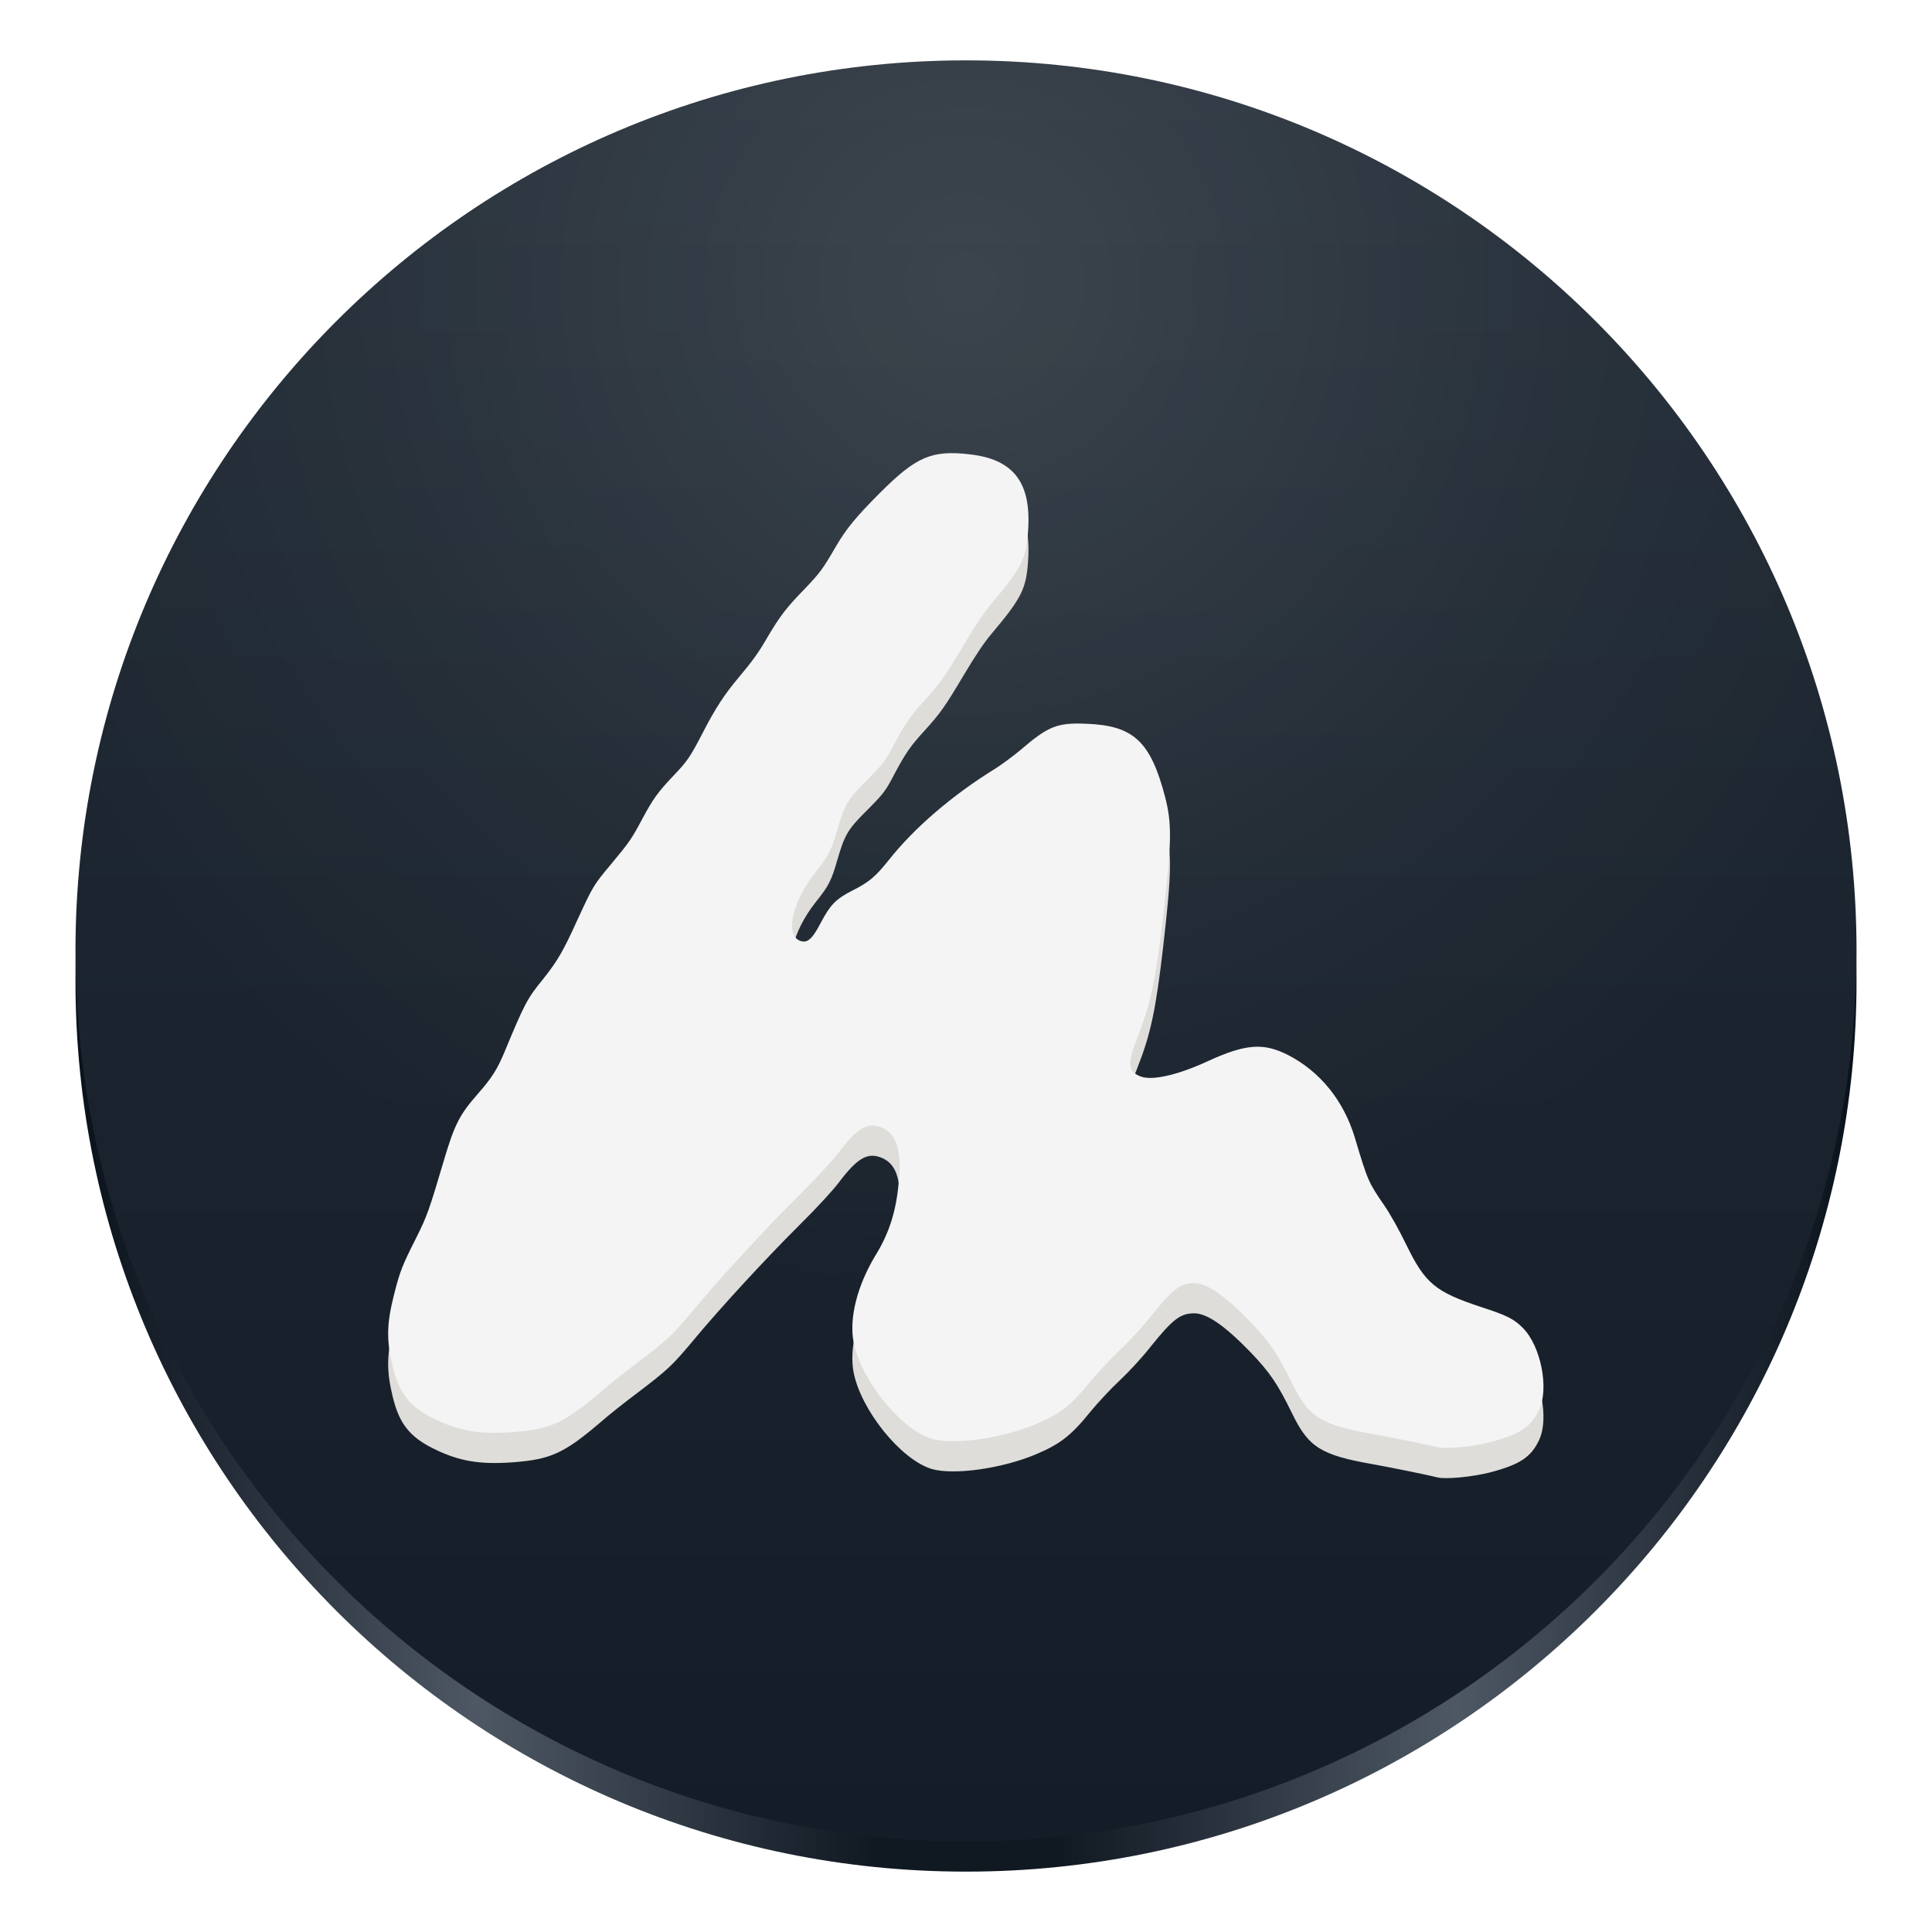
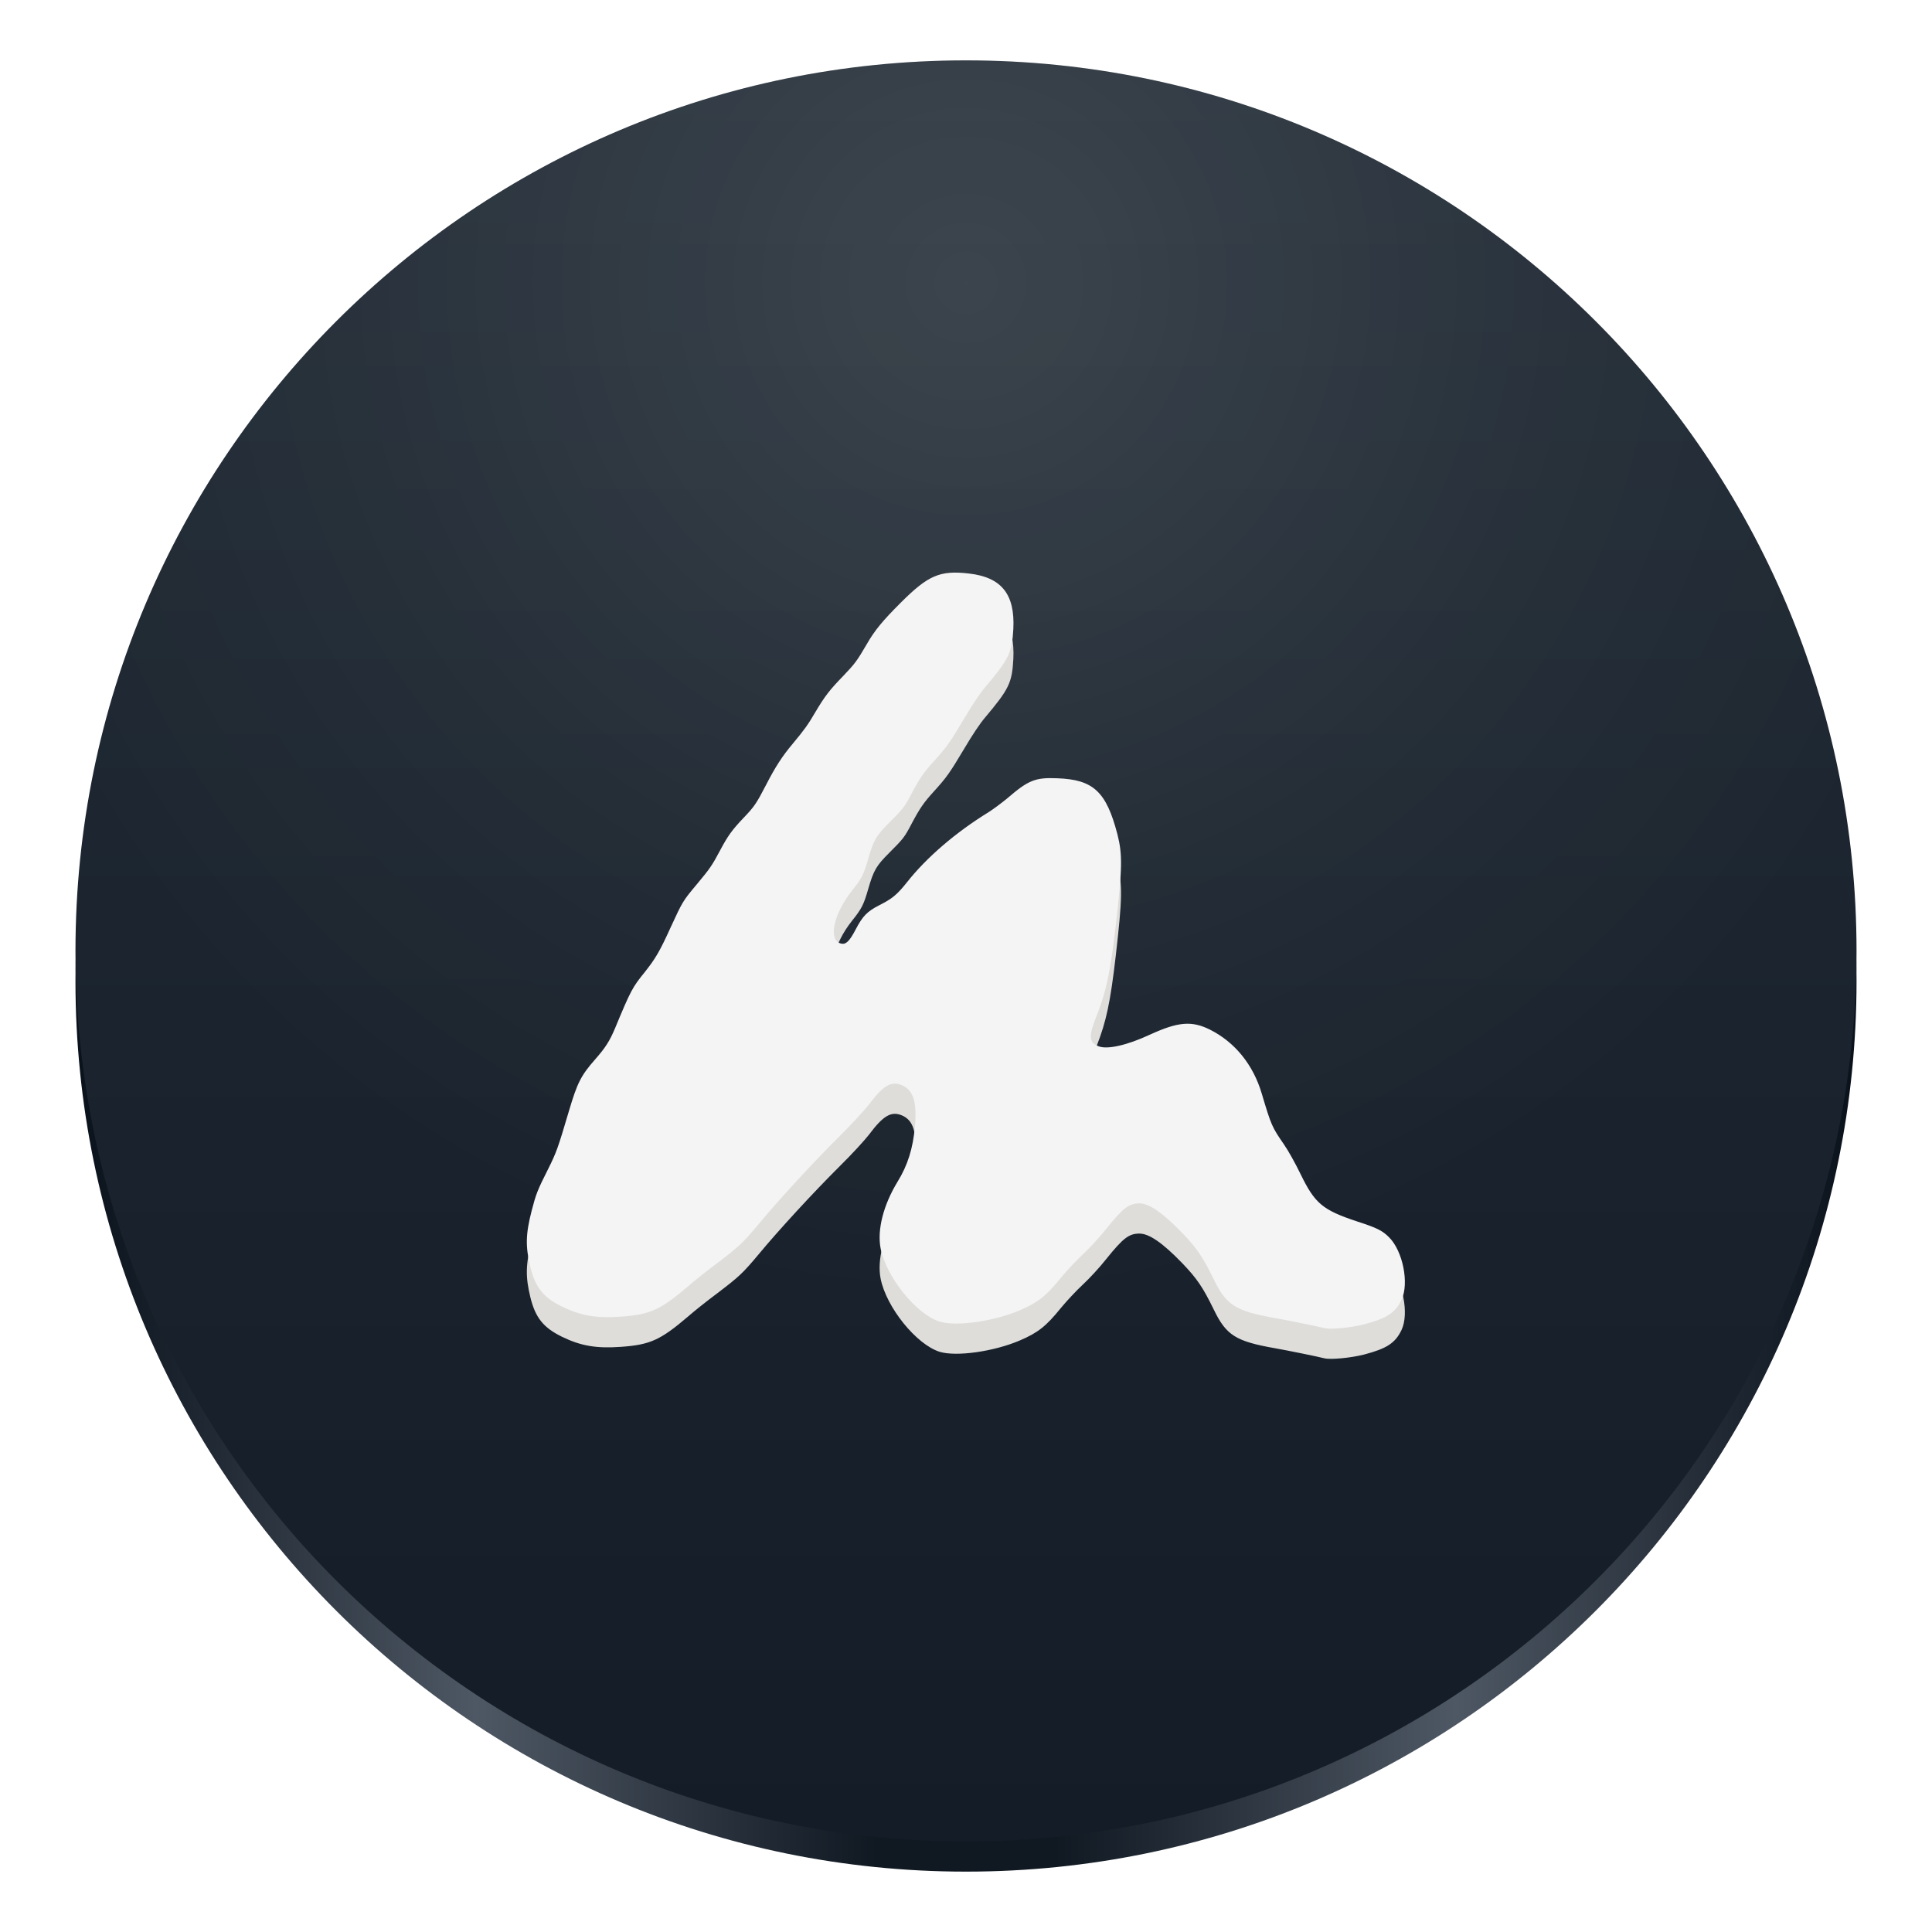
<svg xmlns="http://www.w3.org/2000/svg" width="128" height="128" viewBox="0 0 128 128">
  <defs>
    <linearGradient id="g1" gradientUnits="userSpaceOnUse" x1="5" y1="0" x2="123" y2="0">
      <stop offset="0" stop-color="#09111b" />
      <stop offset="0.225" stop-color="#4e5864" />
      <stop offset="0.45" stop-color="#101822" />
      <stop offset="0.55" stop-color="#101822" />
      <stop offset="0.775" stop-color="#4e5864" />
      <stop offset="1" stop-color="#09111b" />
    </linearGradient>
    <linearGradient id="g2" gradientUnits="userSpaceOnUse" x1="0" y1="4" x2="0" y2="122">
      <stop offset="0" stop-color="#232d37" />
      <stop offset="0.55" stop-color="#1b242e" />
      <stop offset="1" stop-color="#141d27" />
    </linearGradient>
    <radialGradient id="r3" gradientUnits="userSpaceOnUse" cx="64" cy="18.75" r="67.85">
      <stop offset="0" stop-color="#ffffff" stop-opacity="0.12" />
      <stop offset="0.6" stop-color="#ffffff" stop-opacity="0.036" />
      <stop offset="1" stop-color="#ffffff" stop-opacity="0" />
    </radialGradient>
  </defs>
  <g id="disc">
    <path id="disc-chin" d="M5 65A59 59 0 1 1 123 65A59 59 0 1 1 5 65Z" fill="url(#g1)" />
    <path id="disc-face" d="M5 63A59 59 0 1 1 123 63A59 59 0 1 1 5 63Z" fill="url(#g2)" />
    <path id="disc-sheen" d="M5 63A59 59 0 1 1 123 63A59 59 0 1 1 5 63Z" fill="url(#r3)" />
  </g>
  <g id="mark">
-     <path id="mark-0-side" d="M95.229 97.88C94.695 97.739 92.069 97.206 90.96 97.009C87.519 96.405 86.691 95.886 85.61 93.653C84.655 91.701 84.149 90.943 82.857 89.594C81.13 87.811 79.964 87.011 79.122 87.011C78.209 87.011 77.703 87.39 76.215 89.243C75.639 89.974 74.754 90.928 74.165 91.476C73.589 92.01 72.746 92.923 72.269 93.498C70.991 95.085 70.261 95.661 68.674 96.335C66.399 97.304 63.155 97.753 61.709 97.318C59.672 96.686 57.046 93.428 56.555 90.928C56.246 89.314 56.794 87.165 58.029 85.129C58.914 83.696 59.377 82.222 59.546 80.312C59.743 78.206 59.406 77.138 58.437 76.717C57.482 76.31 56.794 76.717 55.53 78.402C55.137 78.908 54.083 80.059 53.002 81.127C50.671 83.444 47.666 86.716 45.967 88.766C44.52 90.493 44.267 90.732 42.217 92.291C41.445 92.866 40.307 93.765 39.718 94.285C37.358 96.293 36.46 96.7 33.946 96.883C31.769 97.037 30.435 96.812 28.764 95.998C27.163 95.212 26.461 94.341 26.026 92.571C25.59 90.774 25.604 89.721 26.138 87.642C26.517 86.182 26.644 85.859 27.556 84.047C28.301 82.559 28.427 82.194 29.396 78.922C30.112 76.506 30.435 75.861 31.671 74.456C32.584 73.417 32.935 72.855 33.398 71.76C34.774 68.446 34.915 68.179 36.01 66.831C36.923 65.679 37.302 65.048 38.257 62.941C39.282 60.722 39.31 60.652 40.49 59.248C41.684 57.815 41.852 57.577 42.568 56.229C43.256 54.937 43.607 54.459 44.618 53.392C45.559 52.409 45.742 52.128 46.57 50.527C47.385 48.94 48.003 47.999 48.902 46.932C49.899 45.739 50.25 45.247 50.853 44.208C51.668 42.832 52.103 42.256 53.269 41.062C54.336 39.939 54.477 39.756 55.361 38.24C56.049 37.046 56.737 36.218 58.31 34.645C60.712 32.243 61.737 31.808 64.264 32.103C67.101 32.426 68.281 33.915 68.126 36.934C68.014 38.998 67.747 39.546 65.669 42.017C65.233 42.523 64.573 43.506 63.843 44.742C62.579 46.862 62.312 47.241 61.203 48.463C60.318 49.432 59.981 49.923 59.279 51.243C58.647 52.451 58.549 52.577 57.327 53.799C56.176 54.951 55.951 55.316 55.46 57.029C55.08 58.335 54.912 58.686 54.055 59.753C52.44 61.79 51.963 64.079 53.1 64.359C53.522 64.472 53.845 64.163 54.378 63.138C54.996 61.958 55.375 61.565 56.443 61.017C57.58 60.441 57.987 60.104 58.872 58.995C60.557 56.861 63.099 54.67 65.978 52.9C66.399 52.634 67.129 52.086 67.607 51.693C69.432 50.12 70.036 49.867 71.96 49.951C75.105 50.064 76.229 51.117 77.198 54.824C77.647 56.594 77.633 57.759 77.057 62.773C76.58 66.887 76.229 68.516 75.386 70.665C74.67 72.434 74.712 72.996 75.569 73.319C76.341 73.614 78.054 73.22 80.049 72.294C82.506 71.17 83.686 71.072 85.287 71.872C87.449 72.968 89.036 74.92 89.78 77.433C90.609 80.214 90.665 80.34 91.718 81.871C92.097 82.419 92.687 83.472 93.165 84.455C94.414 87.025 95.074 87.586 98.136 88.597C99.863 89.159 100.298 89.384 100.888 89.974C102.082 91.167 102.644 93.976 101.969 95.408C101.422 96.56 100.678 97.037 98.697 97.557C97.532 97.852 95.777 98.02 95.229 97.88" fill="#deddda" fill-rule="evenodd" />
-     <path id="mark-0-face" d="M 95.229,95.88 C 94.695,95.739 92.069,95.206 90.96,95.009 C 87.519,94.405 86.691,93.886 85.61,91.653 C 84.655,89.701 84.149,88.943 82.857,87.594 C 81.13,85.811 79.964,85.011 79.122,85.011 C 78.209,85.011 77.703,85.39 76.215,87.243 C 75.639,87.974 74.754,88.928 74.165,89.476 C 73.589,90.01 72.746,90.923 72.269,91.498 C 70.991,93.085 70.261,93.661 68.674,94.335 C 66.399,95.304 63.155,95.753 61.709,95.318 C 59.672,94.686 57.046,91.428 56.555,88.928 C 56.246,87.314 56.794,85.165 58.029,83.129 C 58.914,81.696 59.377,80.222 59.546,78.312 C 59.743,76.206 59.406,75.138 58.437,74.717 C 57.482,74.31 56.794,74.717 55.53,76.402 C 55.137,76.908 54.083,78.059 53.002,79.127 C 50.671,81.444 47.666,84.716 45.967,86.766 C 44.52,88.493 44.267,88.732 42.217,90.291 C 41.445,90.866 40.307,91.765 39.718,92.285 C 37.358,94.293 36.46,94.7 33.946,94.883 C 31.769,95.037 30.435,94.812 28.764,93.998 C 27.163,93.212 26.461,92.341 26.026,90.571 C 25.59,88.774 25.604,87.721 26.138,85.642 C 26.517,84.182 26.644,83.859 27.556,82.047 C 28.301,80.559 28.427,80.194 29.396,76.922 C 30.112,74.506 30.435,73.861 31.671,72.456 C 32.584,71.417 32.935,70.855 33.398,69.76 C 34.774,66.446 34.915,66.179 36.01,64.831 C 36.923,63.679 37.302,63.048 38.257,60.941 C 39.282,58.722 39.31,58.652 40.49,57.248 C 41.684,55.815 41.852,55.577 42.568,54.229 C 43.256,52.937 43.607,52.459 44.618,51.392 C 45.559,50.409 45.742,50.128 46.57,48.527 C 47.385,46.94 48.003,45.999 48.902,44.932 C 49.899,43.739 50.25,43.247 50.853,42.208 C 51.668,40.832 52.103,40.256 53.269,39.062 C 54.336,37.939 54.477,37.756 55.361,36.24 C 56.049,35.046 56.737,34.218 58.31,32.645 C 60.712,30.243 61.737,29.808 64.264,30.103 C 67.101,30.426 68.281,31.915 68.126,34.934 C 68.014,36.998 67.747,37.546 65.669,40.017 C 65.233,40.523 64.573,41.506 63.843,42.742 C 62.579,44.862 62.312,45.241 61.203,46.463 C 60.318,47.432 59.981,47.923 59.279,49.243 C 58.647,50.451 58.549,50.577 57.327,51.799 C 56.176,52.951 55.951,53.316 55.46,55.029 C 55.08,56.335 54.912,56.686 54.055,57.753 C 52.44,59.79 51.963,62.079 53.1,62.359 C 53.522,62.472 53.845,62.163 54.378,61.138 C 54.996,59.958 55.375,59.565 56.443,59.017 C 57.58,58.441 57.987,58.104 58.872,56.995 C 60.557,54.861 63.099,52.67 65.978,50.9 C 66.399,50.634 67.129,50.086 67.607,49.693 C 69.432,48.12 70.036,47.867 71.96,47.951 C 75.105,48.064 76.229,49.117 77.198,52.824 C 77.647,54.594 77.633,55.759 77.057,60.773 C 76.58,64.887 76.229,66.516 75.386,68.665 C 74.67,70.434 74.712,70.996 75.569,71.319 C 76.341,71.614 78.054,71.22 80.049,70.294 C 82.506,69.17 83.686,69.072 85.287,69.872 C 87.449,70.968 89.036,72.92 89.78,75.433 C 90.609,78.214 90.665,78.34 91.718,79.871 C 92.097,80.419 92.687,81.472 93.165,82.455 C 94.414,85.025 95.074,85.586 98.136,86.597 C 99.863,87.159 100.298,87.384 100.888,87.974 C 102.082,89.167 102.644,91.976 101.969,93.408 C 101.422,94.56 100.678,95.037 98.697,95.557 C 97.532,95.852 95.777,96.02 95.229,95.88" fill="#f4f4f5" fill-rule="evenodd" />
+     <path id="mark-0-side" d="M87.734 89.989C87.328 89.882 85.333 89.476 84.489 89.327C81.875 88.868 81.245 88.473 80.423 86.776C79.698 85.293 79.313 84.716 78.331 83.692C77.019 82.336 76.133 81.728 75.493 81.728C74.799 81.728 74.415 82.016 73.283 83.425C72.846 83.98 72.173 84.706 71.725 85.122C71.288 85.527 70.647 86.221 70.284 86.659C69.313 87.865 68.758 88.302 67.552 88.815C65.823 89.551 63.358 89.893 62.259 89.562C60.711 89.081 58.715 86.605 58.342 84.706C58.107 83.478 58.523 81.845 59.462 80.298C60.135 79.209 60.487 78.089 60.615 76.637C60.764 75.036 60.508 74.225 59.772 73.905C59.046 73.596 58.523 73.905 57.563 75.186C57.264 75.57 56.463 76.445 55.642 77.256C53.87 79.017 51.586 81.504 50.295 83.062C49.195 84.375 49.003 84.556 47.445 85.741C46.858 86.178 45.994 86.862 45.545 87.256C43.752 88.783 43.069 89.092 41.159 89.231C39.505 89.348 38.491 89.177 37.221 88.558C36.004 87.961 35.47 87.299 35.14 85.954C34.809 84.588 34.819 83.788 35.225 82.208C35.513 81.098 35.609 80.853 36.303 79.476C36.869 78.345 36.965 78.067 37.701 75.581C38.245 73.745 38.491 73.254 39.43 72.187C40.124 71.397 40.39 70.97 40.743 70.138C41.789 67.619 41.895 67.416 42.728 66.392C43.421 65.516 43.71 65.036 44.435 63.435C45.214 61.749 45.236 61.696 46.132 60.628C47.039 59.54 47.168 59.358 47.712 58.334C48.235 57.352 48.502 56.989 49.27 56.178C49.985 55.431 50.124 55.217 50.754 54.001C51.373 52.795 51.842 52.08 52.525 51.268C53.283 50.361 53.55 49.988 54.009 49.198C54.628 48.152 54.959 47.715 55.844 46.807C56.655 45.954 56.762 45.815 57.435 44.662C57.957 43.755 58.48 43.125 59.676 41.93C61.501 40.105 62.28 39.774 64.201 39.998C66.357 40.244 67.253 41.375 67.136 43.67C67.051 45.238 66.848 45.655 65.268 47.533C64.937 47.917 64.436 48.664 63.881 49.604C62.92 51.215 62.717 51.503 61.874 52.432C61.202 53.168 60.946 53.542 60.412 54.545C59.932 55.463 59.857 55.559 58.929 56.487C58.054 57.363 57.883 57.64 57.509 58.942C57.221 59.935 57.093 60.201 56.442 61.013C55.215 62.56 54.852 64.3 55.716 64.513C56.036 64.599 56.282 64.364 56.687 63.585C57.157 62.688 57.445 62.389 58.256 61.973C59.121 61.536 59.43 61.279 60.103 60.436C61.383 58.814 63.315 57.149 65.503 55.804C65.823 55.602 66.378 55.185 66.741 54.886C68.128 53.691 68.587 53.499 70.05 53.563C72.44 53.648 73.294 54.449 74.03 57.266C74.372 58.611 74.361 59.497 73.924 63.307C73.561 66.434 73.294 67.672 72.654 69.305C72.109 70.65 72.141 71.077 72.792 71.322C73.379 71.546 74.681 71.248 76.197 70.543C78.065 69.689 78.961 69.615 80.178 70.223C81.821 71.055 83.027 72.539 83.593 74.449C84.223 76.562 84.265 76.659 85.066 77.822C85.354 78.238 85.802 79.039 86.165 79.786C87.115 81.739 87.617 82.166 89.943 82.934C91.256 83.361 91.587 83.532 92.035 83.98C92.942 84.887 93.369 87.022 92.857 88.11C92.441 88.985 91.875 89.348 90.37 89.743C89.484 89.967 88.15 90.095 87.734 89.989" fill="#deddda" fill-rule="evenodd" />
+     <path id="mark-0-face" d="M 87.734,87.989 C 87.328,87.882 85.333,87.476 84.489,87.327 C 81.875,86.868 81.245,86.473 80.423,84.776 C 79.698,83.293 79.313,82.716 78.331,81.692 C 77.019,80.336 76.133,79.728 75.493,79.728 C 74.799,79.728 74.415,80.016 73.283,81.425 C 72.846,81.98 72.173,82.706 71.725,83.122 C 71.288,83.527 70.647,84.221 70.284,84.659 C 69.313,85.865 68.758,86.302 67.552,86.815 C 65.823,87.551 63.358,87.893 62.259,87.562 C 60.711,87.081 58.715,84.605 58.342,82.706 C 58.107,81.478 58.523,79.845 59.462,78.298 C 60.135,77.209 60.487,76.089 60.615,74.637 C 60.764,73.036 60.508,72.225 59.772,71.905 C 59.046,71.596 58.523,71.905 57.563,73.186 C 57.264,73.57 56.463,74.445 55.642,75.256 C 53.87,77.017 51.586,79.504 50.295,81.062 C 49.195,82.375 49.003,82.556 47.445,83.741 C 46.858,84.178 45.994,84.862 45.545,85.256 C 43.752,86.783 43.069,87.092 41.159,87.231 C 39.505,87.348 38.491,87.177 37.221,86.558 C 36.004,85.961 35.47,85.299 35.14,83.954 C 34.809,82.588 34.819,81.788 35.225,80.208 C 35.513,79.098 35.609,78.853 36.303,77.476 C 36.869,76.345 36.965,76.067 37.701,73.581 C 38.245,71.745 38.491,71.254 39.43,70.187 C 40.124,69.397 40.39,68.97 40.743,68.138 C 41.789,65.619 41.895,65.416 42.728,64.392 C 43.421,63.516 43.71,63.036 44.435,61.435 C 45.214,59.749 45.236,59.696 46.132,58.628 C 47.039,57.54 47.168,57.358 47.712,56.334 C 48.235,55.352 48.502,54.989 49.27,54.178 C 49.985,53.431 50.124,53.217 50.754,52.001 C 51.373,50.795 51.842,50.08 52.525,49.268 C 53.283,48.361 53.55,47.988 54.009,47.198 C 54.628,46.152 54.959,45.715 55.844,44.807 C 56.655,43.954 56.762,43.815 57.435,42.662 C 57.957,41.755 58.48,41.125 59.676,39.93 C 61.501,38.105 62.28,37.774 64.201,37.998 C 66.357,38.244 67.253,39.375 67.136,41.67 C 67.051,43.238 66.848,43.655 65.268,45.533 C 64.937,45.917 64.436,46.664 63.881,47.604 C 62.92,49.215 62.717,49.503 61.874,50.432 C 61.202,51.168 60.946,51.542 60.412,52.545 C 59.932,53.463 59.857,53.559 58.929,54.487 C 58.054,55.363 57.883,55.64 57.509,56.942 C 57.221,57.935 57.093,58.201 56.442,59.013 C 55.215,60.56 54.852,62.3 55.716,62.513 C 56.036,62.599 56.282,62.364 56.687,61.585 C 57.157,60.688 57.445,60.389 58.256,59.973 C 59.121,59.536 59.43,59.279 60.103,58.436 C 61.383,56.814 63.315,55.149 65.503,53.804 C 65.823,53.602 66.378,53.185 66.741,52.886 C 68.128,51.691 68.587,51.499 70.05,51.563 C 72.44,51.648 73.294,52.449 74.03,55.266 C 74.372,56.611 74.361,57.497 73.924,61.307 C 73.561,64.434 73.294,65.672 72.654,67.305 C 72.109,68.65 72.141,69.077 72.792,69.322 C 73.379,69.546 74.681,69.248 76.197,68.543 C 78.065,67.689 78.961,67.615 80.178,68.223 C 81.821,69.055 83.027,70.539 83.593,72.449 C 84.223,74.562 84.265,74.659 85.066,75.822 C 85.354,76.238 85.802,77.039 86.165,77.786 C 87.115,79.739 87.617,80.166 89.943,80.934 C 91.256,81.361 91.587,81.532 92.035,81.98 C 92.942,82.887 93.369,85.022 92.857,86.11 C 92.441,86.985 91.875,87.348 90.37,87.743 C 89.484,87.967 88.15,88.095 87.734,87.989" fill="#f4f4f5" fill-rule="evenodd" />
  </g>
</svg>
